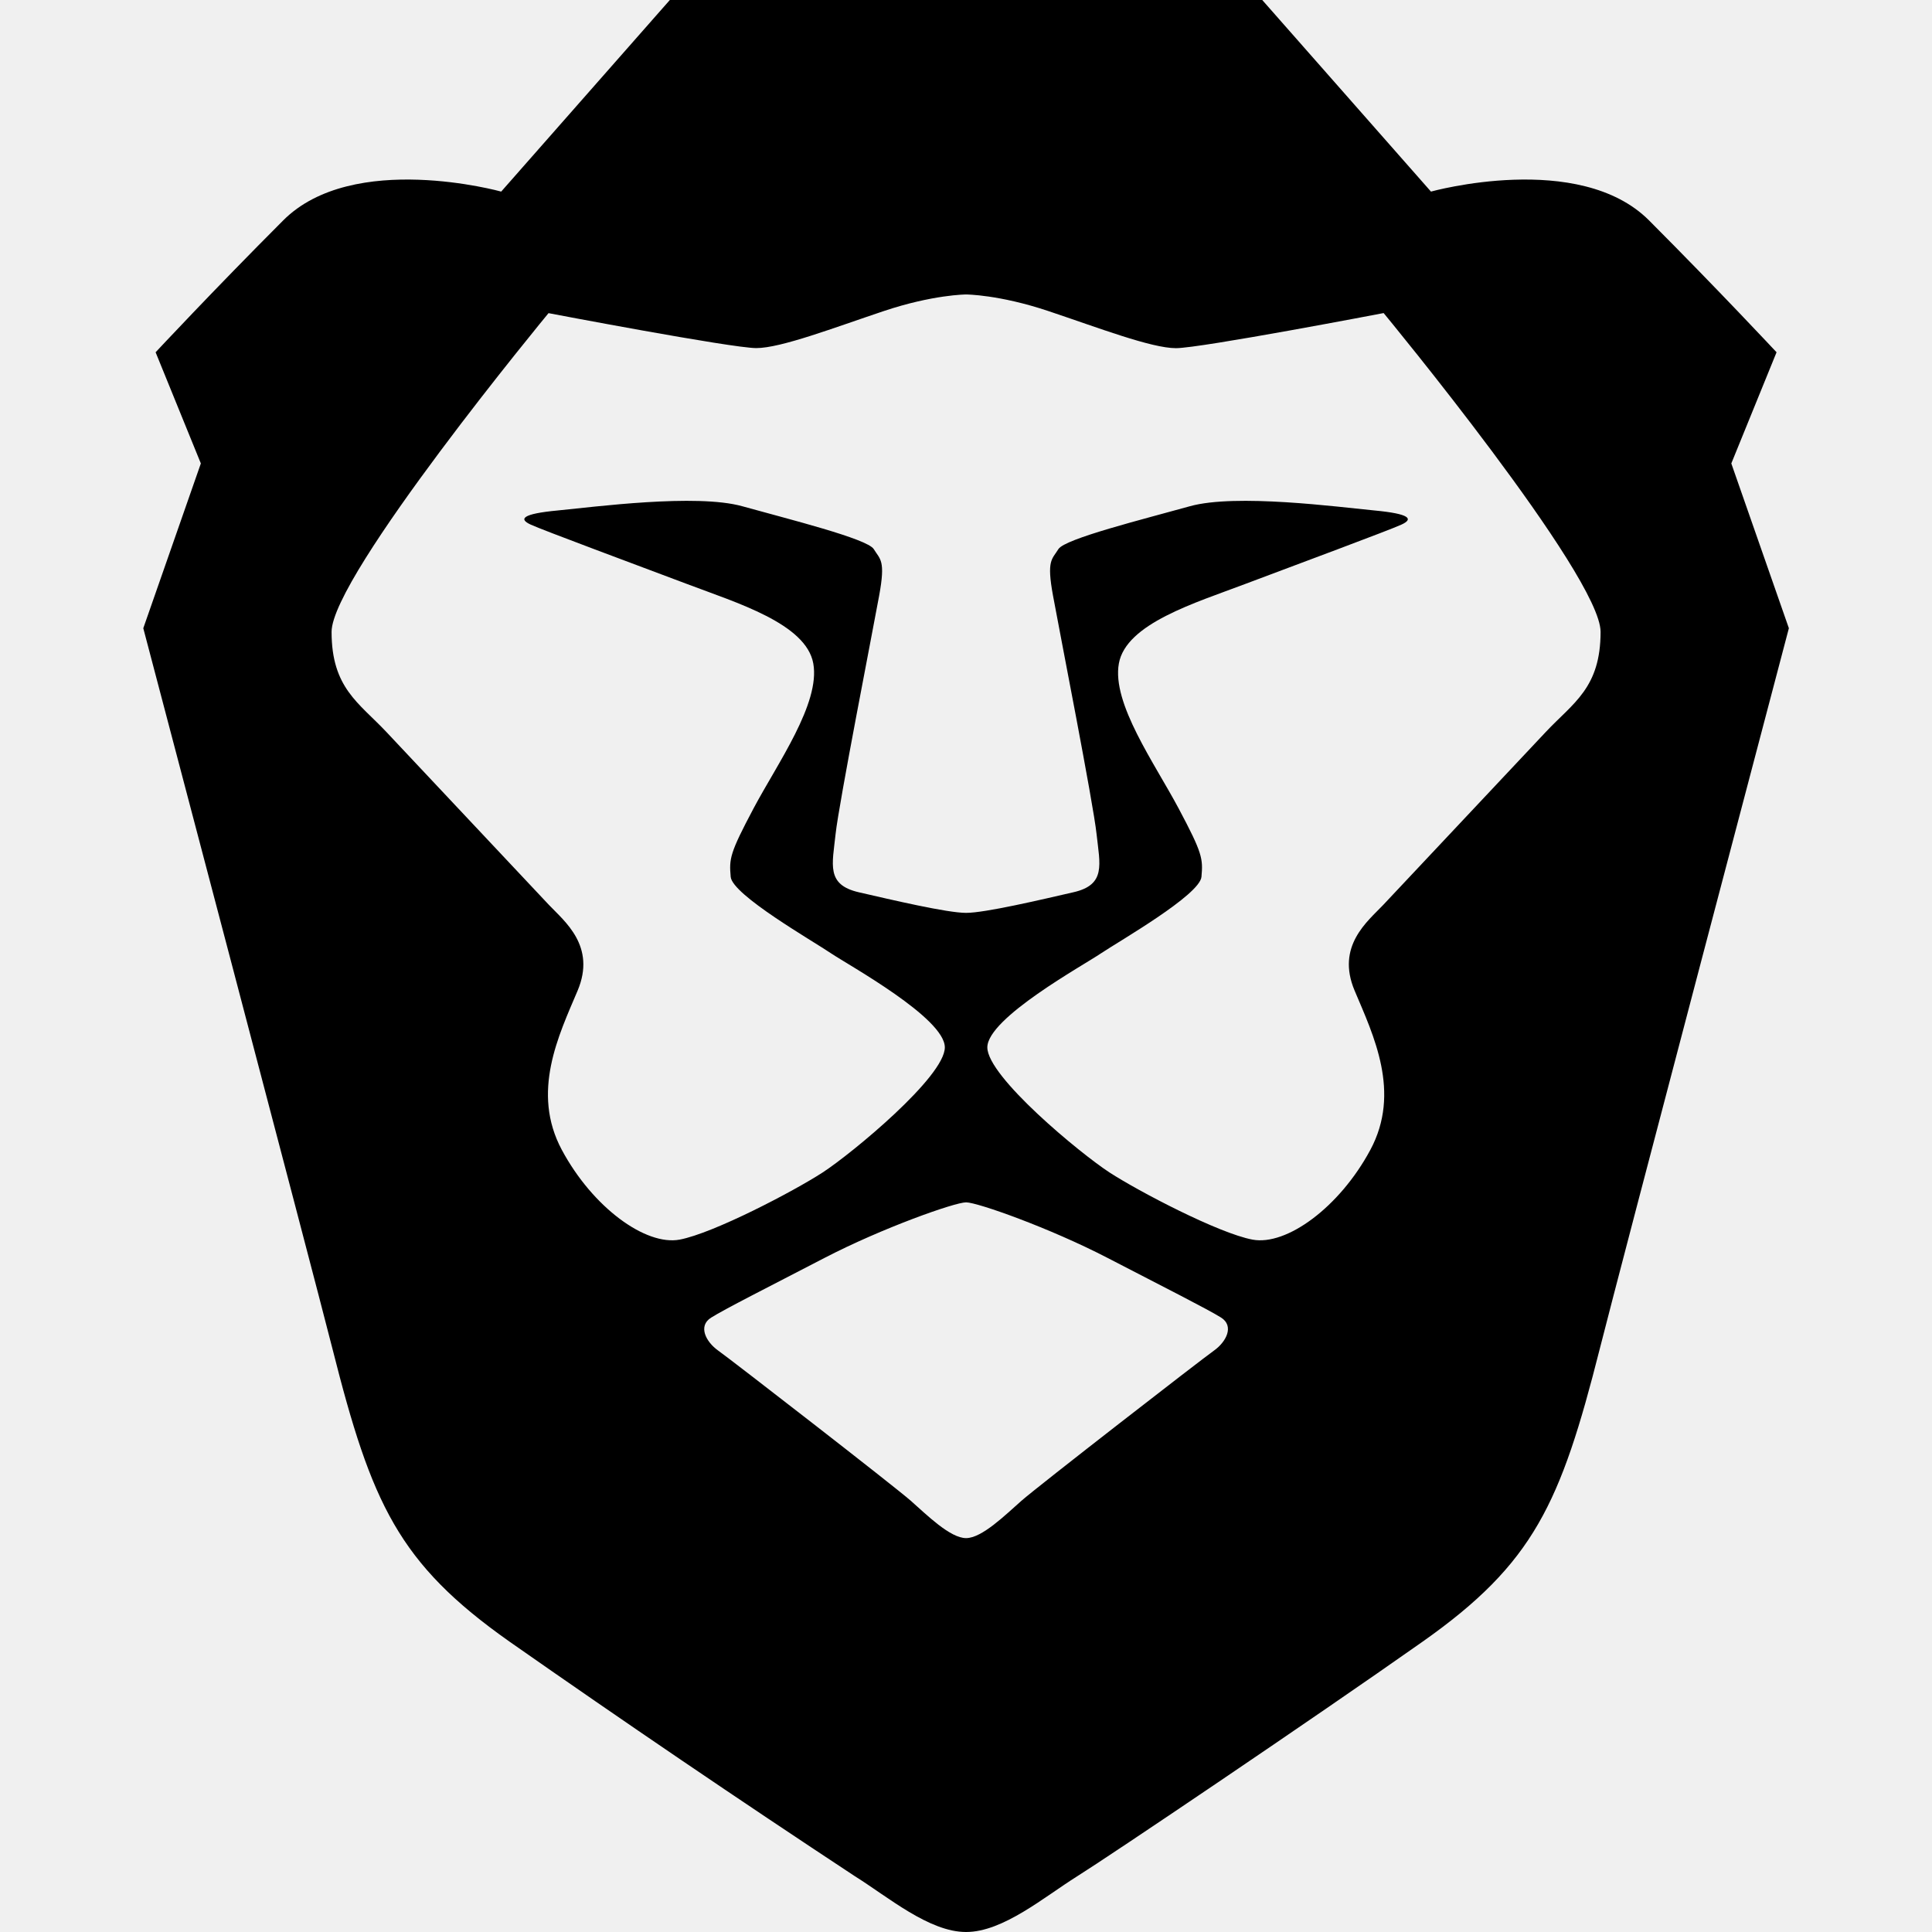
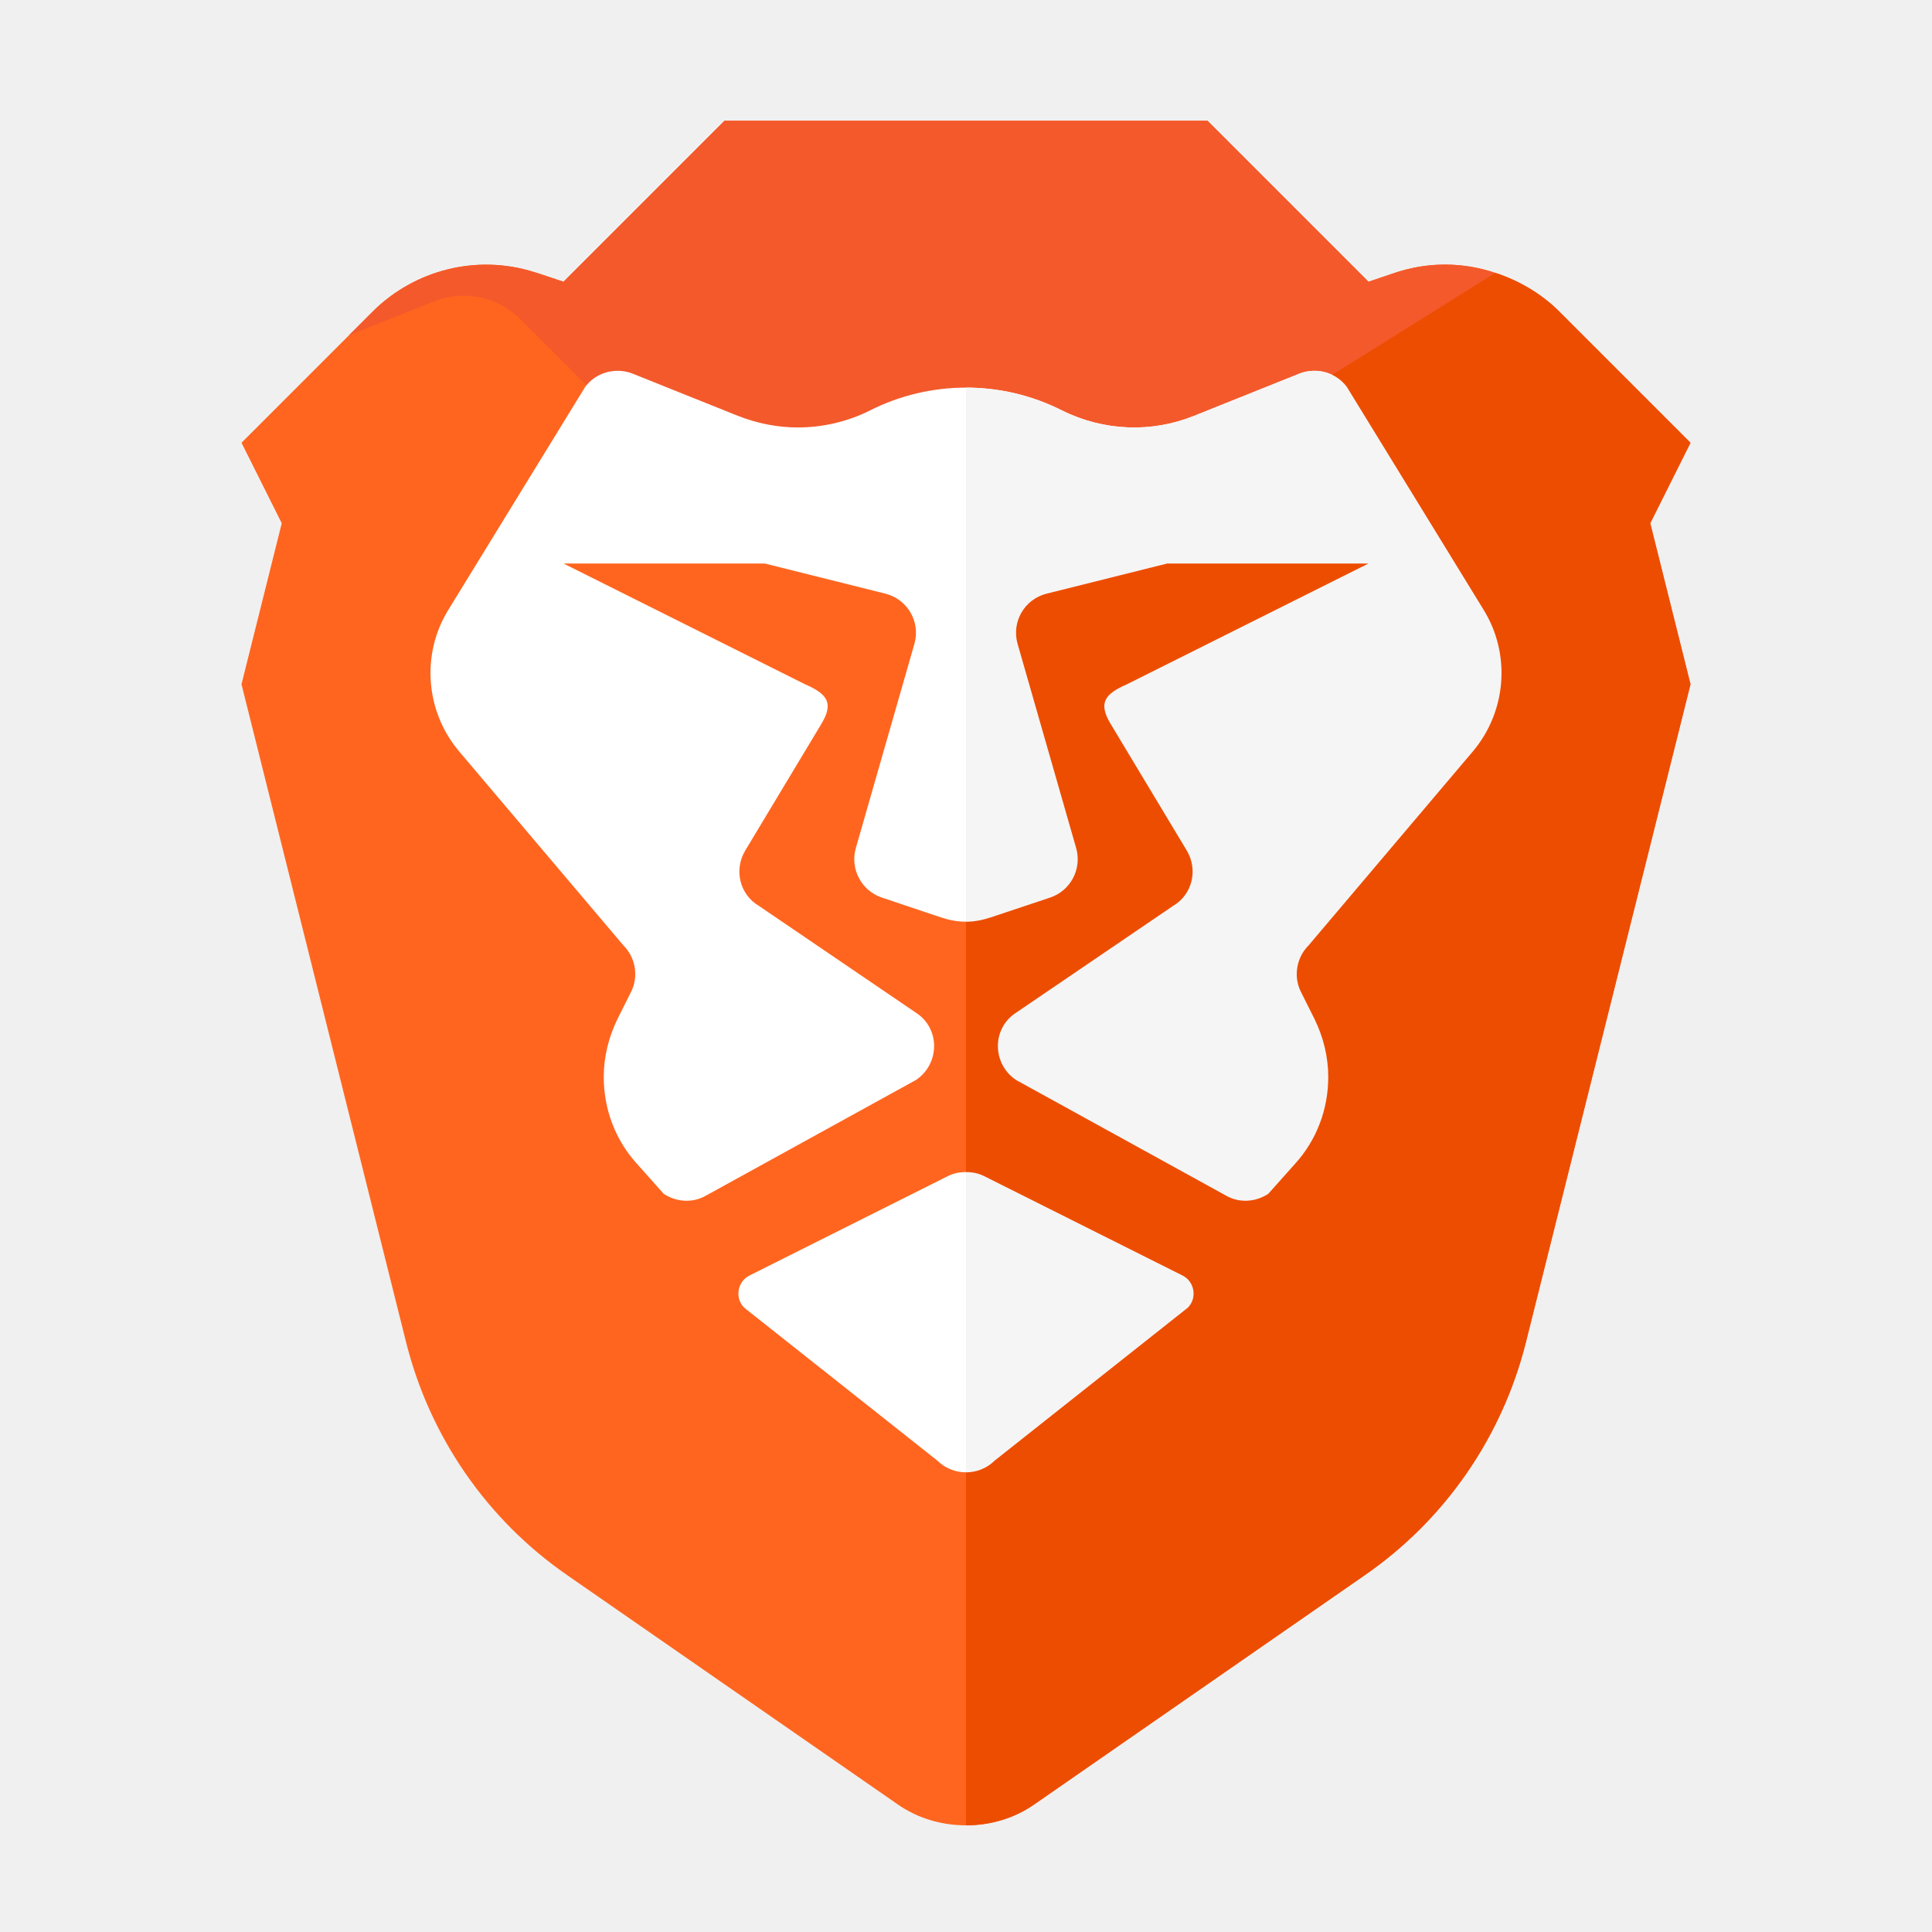
- <svg xmlns="http://www.w3.org/2000/svg" role="img" viewBox="0 0 24 24">
-   <path d="M15.68 0l2.096 2.38s1.84-.512 2.709.358c.868.87 1.584 1.638 1.584 1.638l-.562 1.381.715 2.047s-2.104 7.98-2.35 8.955c-.486 1.919-.818 2.66-2.198 3.633-1.38.972-3.884 2.66-4.293 2.916-.409.256-.92.692-1.38.692-.46 0-.97-.436-1.38-.692a185.796 185.796 0 01-4.293-2.916c-1.38-.973-1.712-1.714-2.197-3.633-.247-.975-2.351-8.955-2.351-8.955l.715-2.047-.562-1.381s.716-.768 1.585-1.638c.868-.87 2.708-.358 2.708-.358L8.321 0h7.36zm-3.679 14.936c-.14 0-1.038.317-1.758.69-.72.373-1.242.637-1.409.742-.167.104-.065.301.087.409.152.107 2.194 1.69 2.393 1.866.198.175.489.464.687.464.198 0 .49-.29.688-.464.198-.175 2.24-1.759 2.392-1.866.152-.108.254-.305.087-.41-.167-.104-.689-.368-1.41-.741-.72-.373-1.617-.69-1.757-.69zm0-11.278s-.409.001-1.022.206-1.278.46-1.584.46c-.307 0-2.581-.434-2.581-.434S4.119 7.152 4.119 7.849c0 .697.339.881.68 1.243l2.02 2.149c.192.203.59.511.356 1.066-.235.555-.58 1.26-.196 1.977.384.716 1.042 1.194 1.464 1.115.421-.08 1.412-.598 1.776-.834.364-.237 1.518-1.19 1.518-1.554 0-.365-1.193-1.02-1.413-1.168-.22-.15-1.226-.725-1.247-.95-.02-.227-.012-.293.284-.851.297-.559.831-1.304.742-1.8-.089-.495-.95-.753-1.565-.986-.615-.232-1.799-.671-1.947-.74-.148-.068-.11-.133.339-.175.448-.043 1.719-.212 2.292-.052.573.16 1.552.403 1.632.532.079.13.149.134.067.579-.081.445-.5 2.581-.541 2.96-.04.38-.12.63.288.724.409.094 1.097.256 1.333.256s.924-.162 1.333-.256c.408-.093.329-.344.288-.723-.04-.38-.46-2.516-.541-2.961-.082-.445-.012-.45.067-.579.08-.129 1.059-.372 1.632-.532.573-.16 1.845.009 2.292.052.449.042.487.107.339.175-.148.069-1.332.508-1.947.74-.615.233-1.476.49-1.565.986-.09.496.445 1.241.742 1.8.297.558.304.624.284.85-.02.226-1.026.802-1.247.95-.22.15-1.413.804-1.413 1.169 0 .364 1.154 1.317 1.518 1.554.364.236 1.355.755 1.776.834.422.079 1.08-.4 1.464-1.115.384-.716.039-1.422-.195-1.977-.235-.555.163-.863.355-1.066l2.02-2.149c.341-.362.68-.546.68-1.243 0-.697-2.695-3.96-2.695-3.96s-2.274.436-2.58.436c-.307 0-.972-.256-1.585-.461-.613-.205-1.022-.206-1.022-.206z" />
+ <svg xmlns="http://www.w3.org/2000/svg" viewBox="0 0 48 48" width="96px" height="96px">
+   <path fill="#ff651f" d="M41,13l1,4l-4.09,16.35c-0.59,2.35-2.01,4.41-4.01,5.79l-8.19,5.68c-0.51,0.36-1.11,0.53-1.71,0.53 c-0.6,0-1.2-0.17-1.71-0.53l-8.19-5.68c-2-1.38-3.42-3.44-4.01-5.79L6,17l1-4l-1-2l3.25-3.25c1.05-1.05,2.6-1.44,4.02-0.99 c0.04,0.01,0.07,0.02,0.1,0.03L14,7l4-4h12l4,4l0.65-0.22c0.83-0.28,1.7-0.27,2.5,0c0.58,0.19,1.13,0.51,1.58,0.95 c0.01,0.01,0.01,0.01,0.02,0.02L42,11L41,13z" />
+   <path fill="#f4592b" d="M38.73,7.73L33,11l-9,2l-9-3l-2.07-2.07c-0.56-0.56-1.41-0.74-2.15-0.44L8.67,8.33l0.58-0.58 c1.05-1.05,2.6-1.44,4.02-0.99c0.04,0.01,0.07,0.02,0.1,0.03L14,7l4-4h12l4,4l0.65-0.22c0.83-0.28,1.7-0.27,2.5,0 C37.73,6.97,38.28,7.29,38.73,7.73z" />
+   <path fill="#fff" d="M32.51,23.49c-0.3,0.3-0.38,0.77-0.19,1.15l0.34,0.68c0.22,0.45,0.34,0.94,0.34,1.44 c0,0.8-0.29,1.57-0.83,2.16l-0.66,0.74c-0.32,0.21-0.72,0.23-1.04,0.05l-5.23-2.88c-0.59-0.4-0.6-1.27-0.01-1.66l3.91-2.66 c0.48-0.28,0.63-0.89,0.35-1.37l-1.9-3.16C27.28,17.46,27.45,17.24,28,17l6-3h-5l-3,0.75c-0.55,0.14-0.87,0.7-0.72,1.24l1.46,5.09 c0.14,0.51-0.14,1.05-0.65,1.22l-1.47,0.49c-0.21,0.07-0.41,0.11-0.62,0.11c-0.21,0-0.42-0.04-0.63-0.11l-1.46-0.49 c-0.51-0.17-0.79-0.71-0.65-1.22l1.46-5.09c0.15-0.54-0.17-1.1-0.72-1.24L19,14h-5l6,3c0.55,0.24,0.72,0.46,0.41,0.98l-1.9,3.16 c-0.28,0.48-0.13,1.09,0.35,1.37l3.91,2.66c0.59,0.39,0.58,1.26-0.01,1.66l-5.23,2.88c-0.32,0.18-0.72,0.16-1.04-0.05l-0.66-0.74 C15.29,28.33,15,27.56,15,26.76c0-0.5,0.12-0.99,0.34-1.44l0.34-0.68c0.19-0.38,0.11-0.85-0.19-1.15l-4.09-4.83 c-0.83-0.99-0.94-2.41-0.26-3.51l3.4-5.54c0.27-0.36,0.75-0.49,1.17-0.33l2.62,1.05c0.48,0.19,0.99,0.29,1.49,0.29 c0.61,0,1.23-0.14,1.79-0.42c0.75-0.38,1.57-0.57,2.39-0.57s1.64,0.19,2.39,0.57c1.03,0.51,2.22,0.56,3.28,0.13l2.62-1.05 c0.42-0.16,0.9-0.03,1.17,0.33l3.4,5.54c0.68,1.1,0.57,2.52-0.26,3.51L32.51,23.49z" />
+   <path fill="#fff" d="M29.51,32.49l-4.8,3.8c-0.19,0.19-0.45,0.29-0.71,0.29s-0.52-0.1-0.71-0.29l-4.8-3.8 c-0.24-0.24-0.17-0.65,0.13-0.8l4.93-2.47c0.14-0.07,0.29-0.1,0.45-0.1s0.31,0.03,0.45,0.1l4.93,2.47 C29.68,31.84,29.75,32.25,29.51,32.49z" />
+   <path fill="#ed4d01" d="M41,13l1,4l-4.09,16.35c-0.59,2.35-2.01,4.41-4.01,5.79l-8.19,5.68c-0.51,0.36-1.11,0.53-1.71,0.53 V10.36L25,12h7v-2l5.15-3.22c0.59,0.19,1.15,0.52,1.6,0.97L42,11L41,13z" />
+   <path fill="#f5f5f5" d="M32.51,23.49c-0.3,0.3-0.38,0.77-0.19,1.15l0.34,0.68c0.22,0.45,0.34,0.94,0.34,1.44 c0,0.8-0.29,1.57-0.83,2.16l-0.66,0.74c-0.32,0.21-0.72,0.23-1.04,0.05l-5.23-2.88c-0.59-0.4-0.6-1.27-0.01-1.66l3.91-2.66 c0.48-0.28,0.63-0.89,0.35-1.37l-1.9-3.16C27.28,17.46,27.45,17.24,28,17l6-3h-5l-3,0.75c-0.55,0.14-0.87,0.7-0.72,1.24l1.46,5.09 c0.14,0.51-0.14,1.05-0.65,1.22l-1.47,0.49c-0.21,0.07-0.41,0.11-0.62,0.11V9.63c0.82,0,1.64,0.19,2.39,0.57 c1.03,0.51,2.22,0.56,3.28,0.13l2.62-1.05c0.42-0.16,0.9-0.03,1.17,0.33l3.4,5.54c0.68,1.1,0.57,2.52-0.26,3.51L32.51,23.49z" />
+   <path fill="#f5f5f5" d="M29.51,32.49l-4.8,3.8c-0.19,0.19-0.45,0.29-0.71,0.29v-7.46c0.16,0,0.31,0.03,0.45,0.1l4.93,2.47 C29.68,31.84,29.75,32.25,29.51,32.49z" />
</svg>
